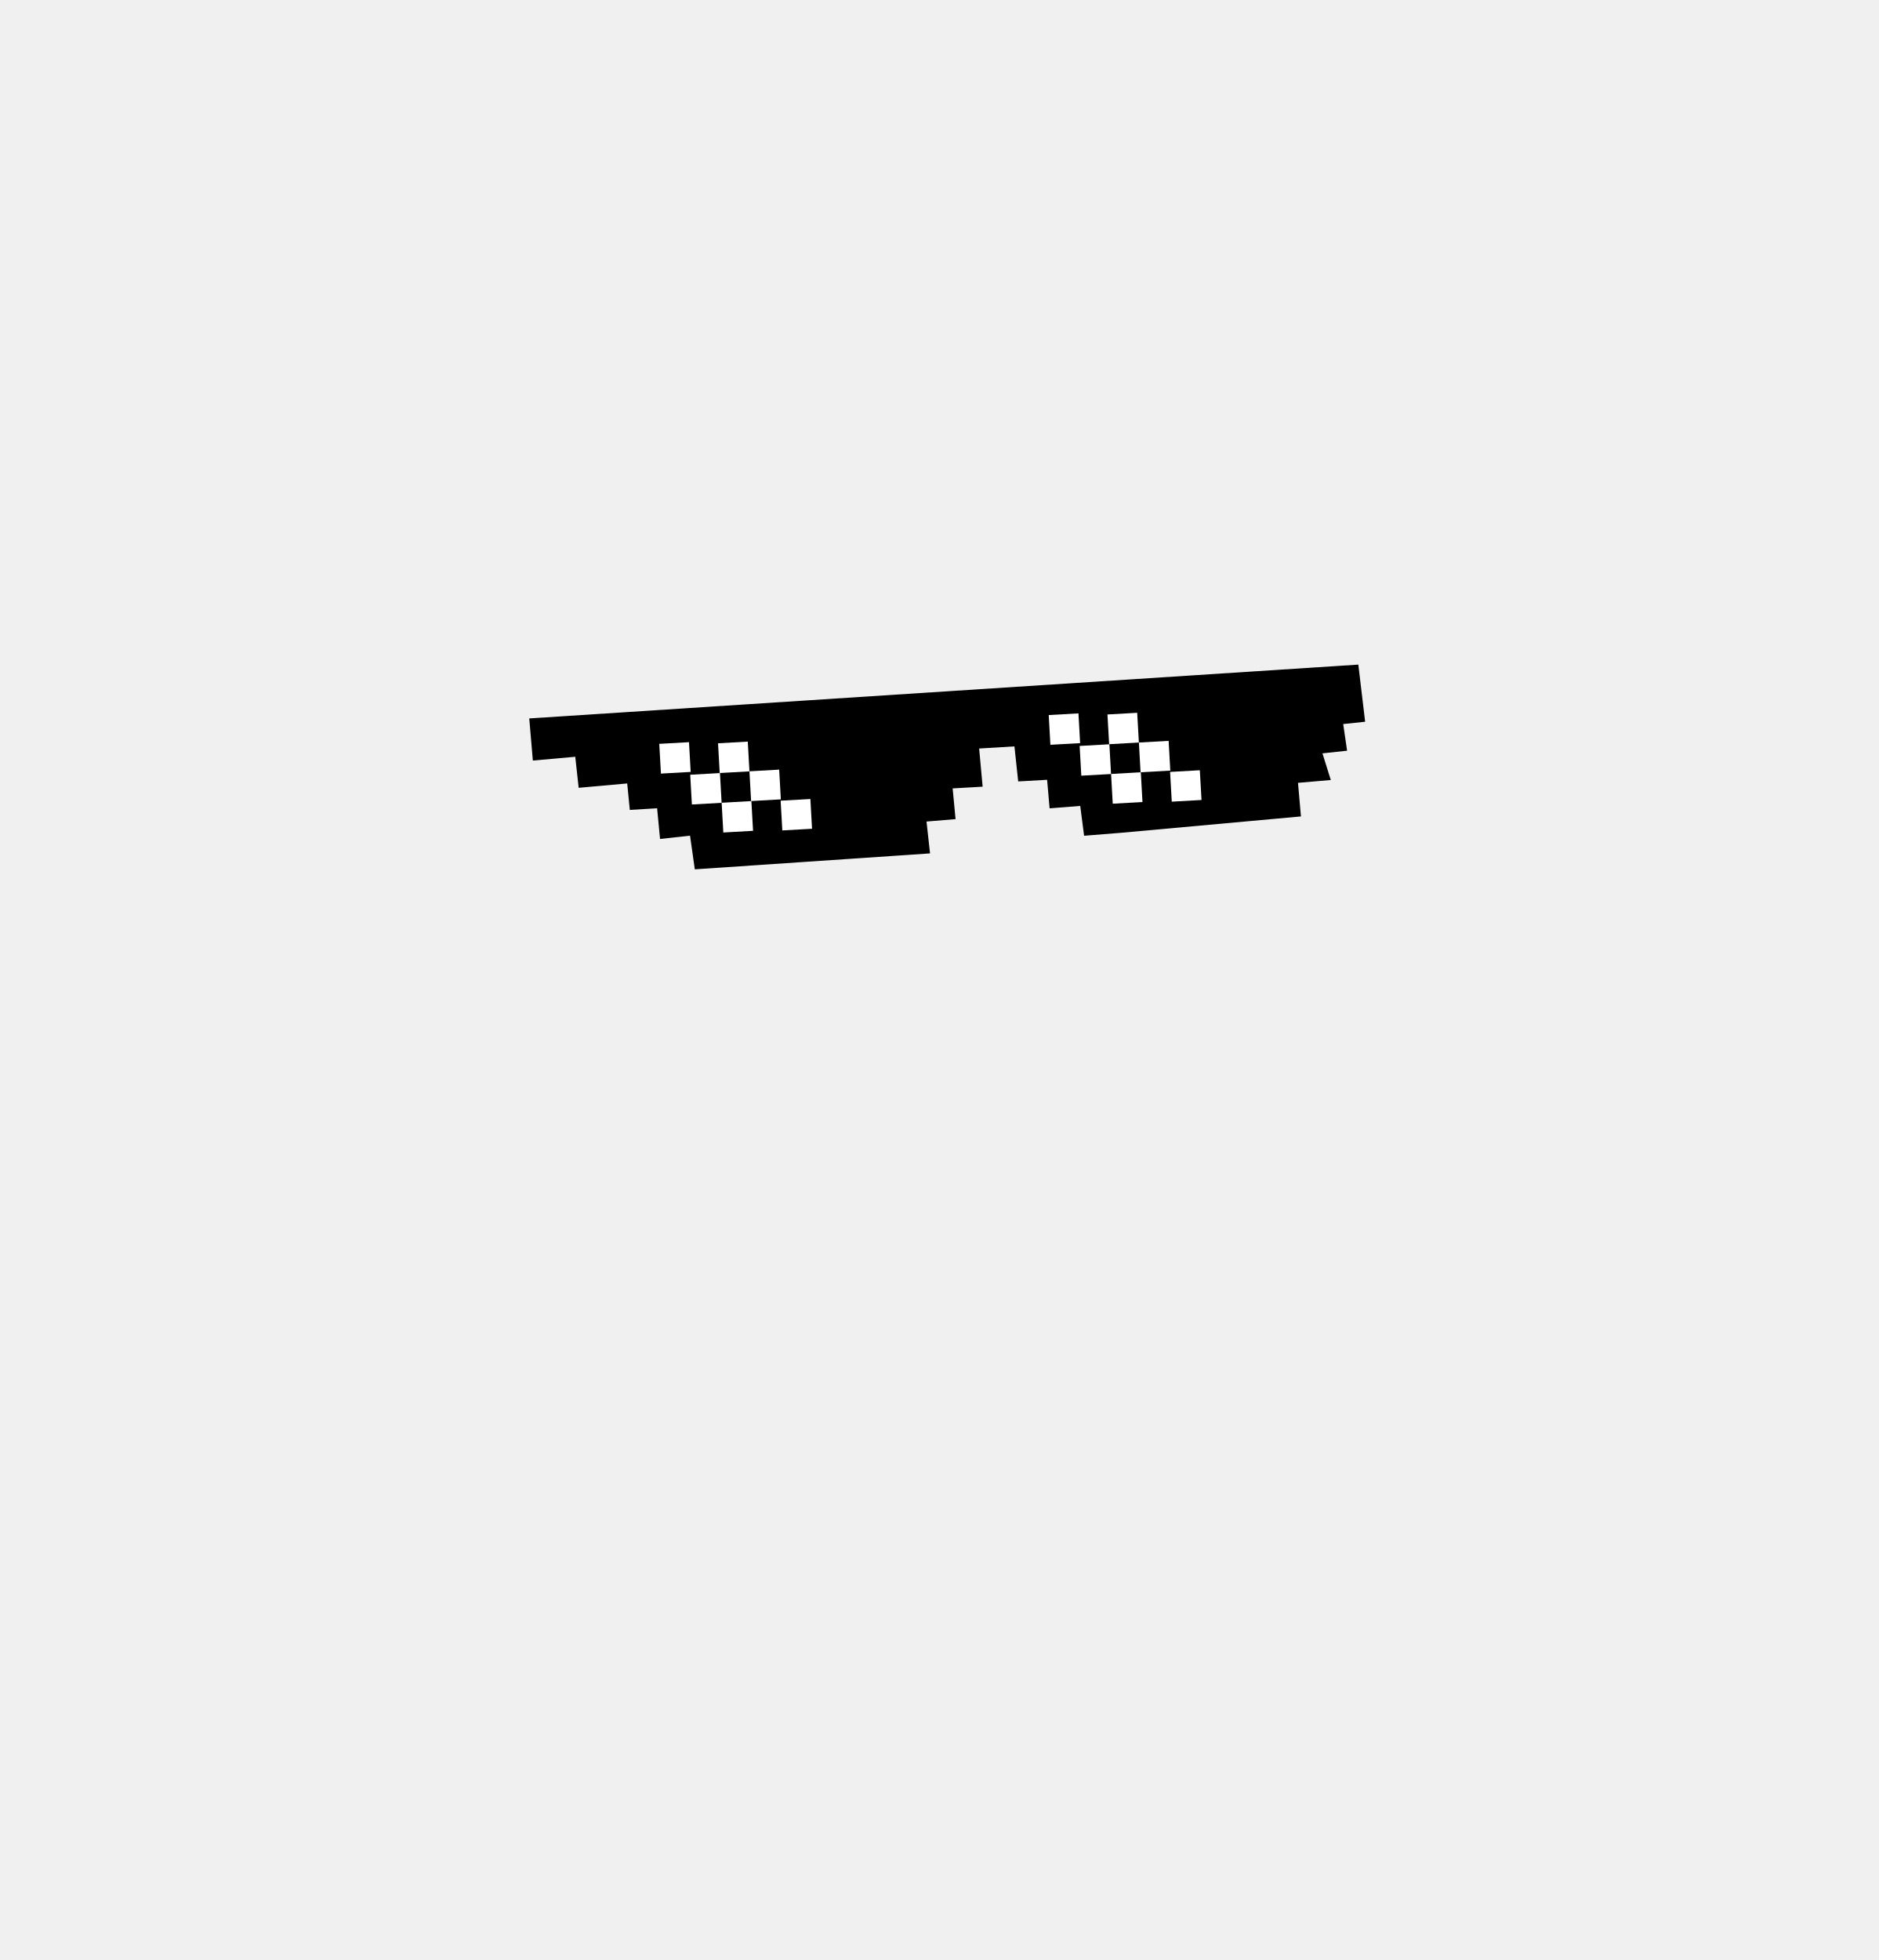
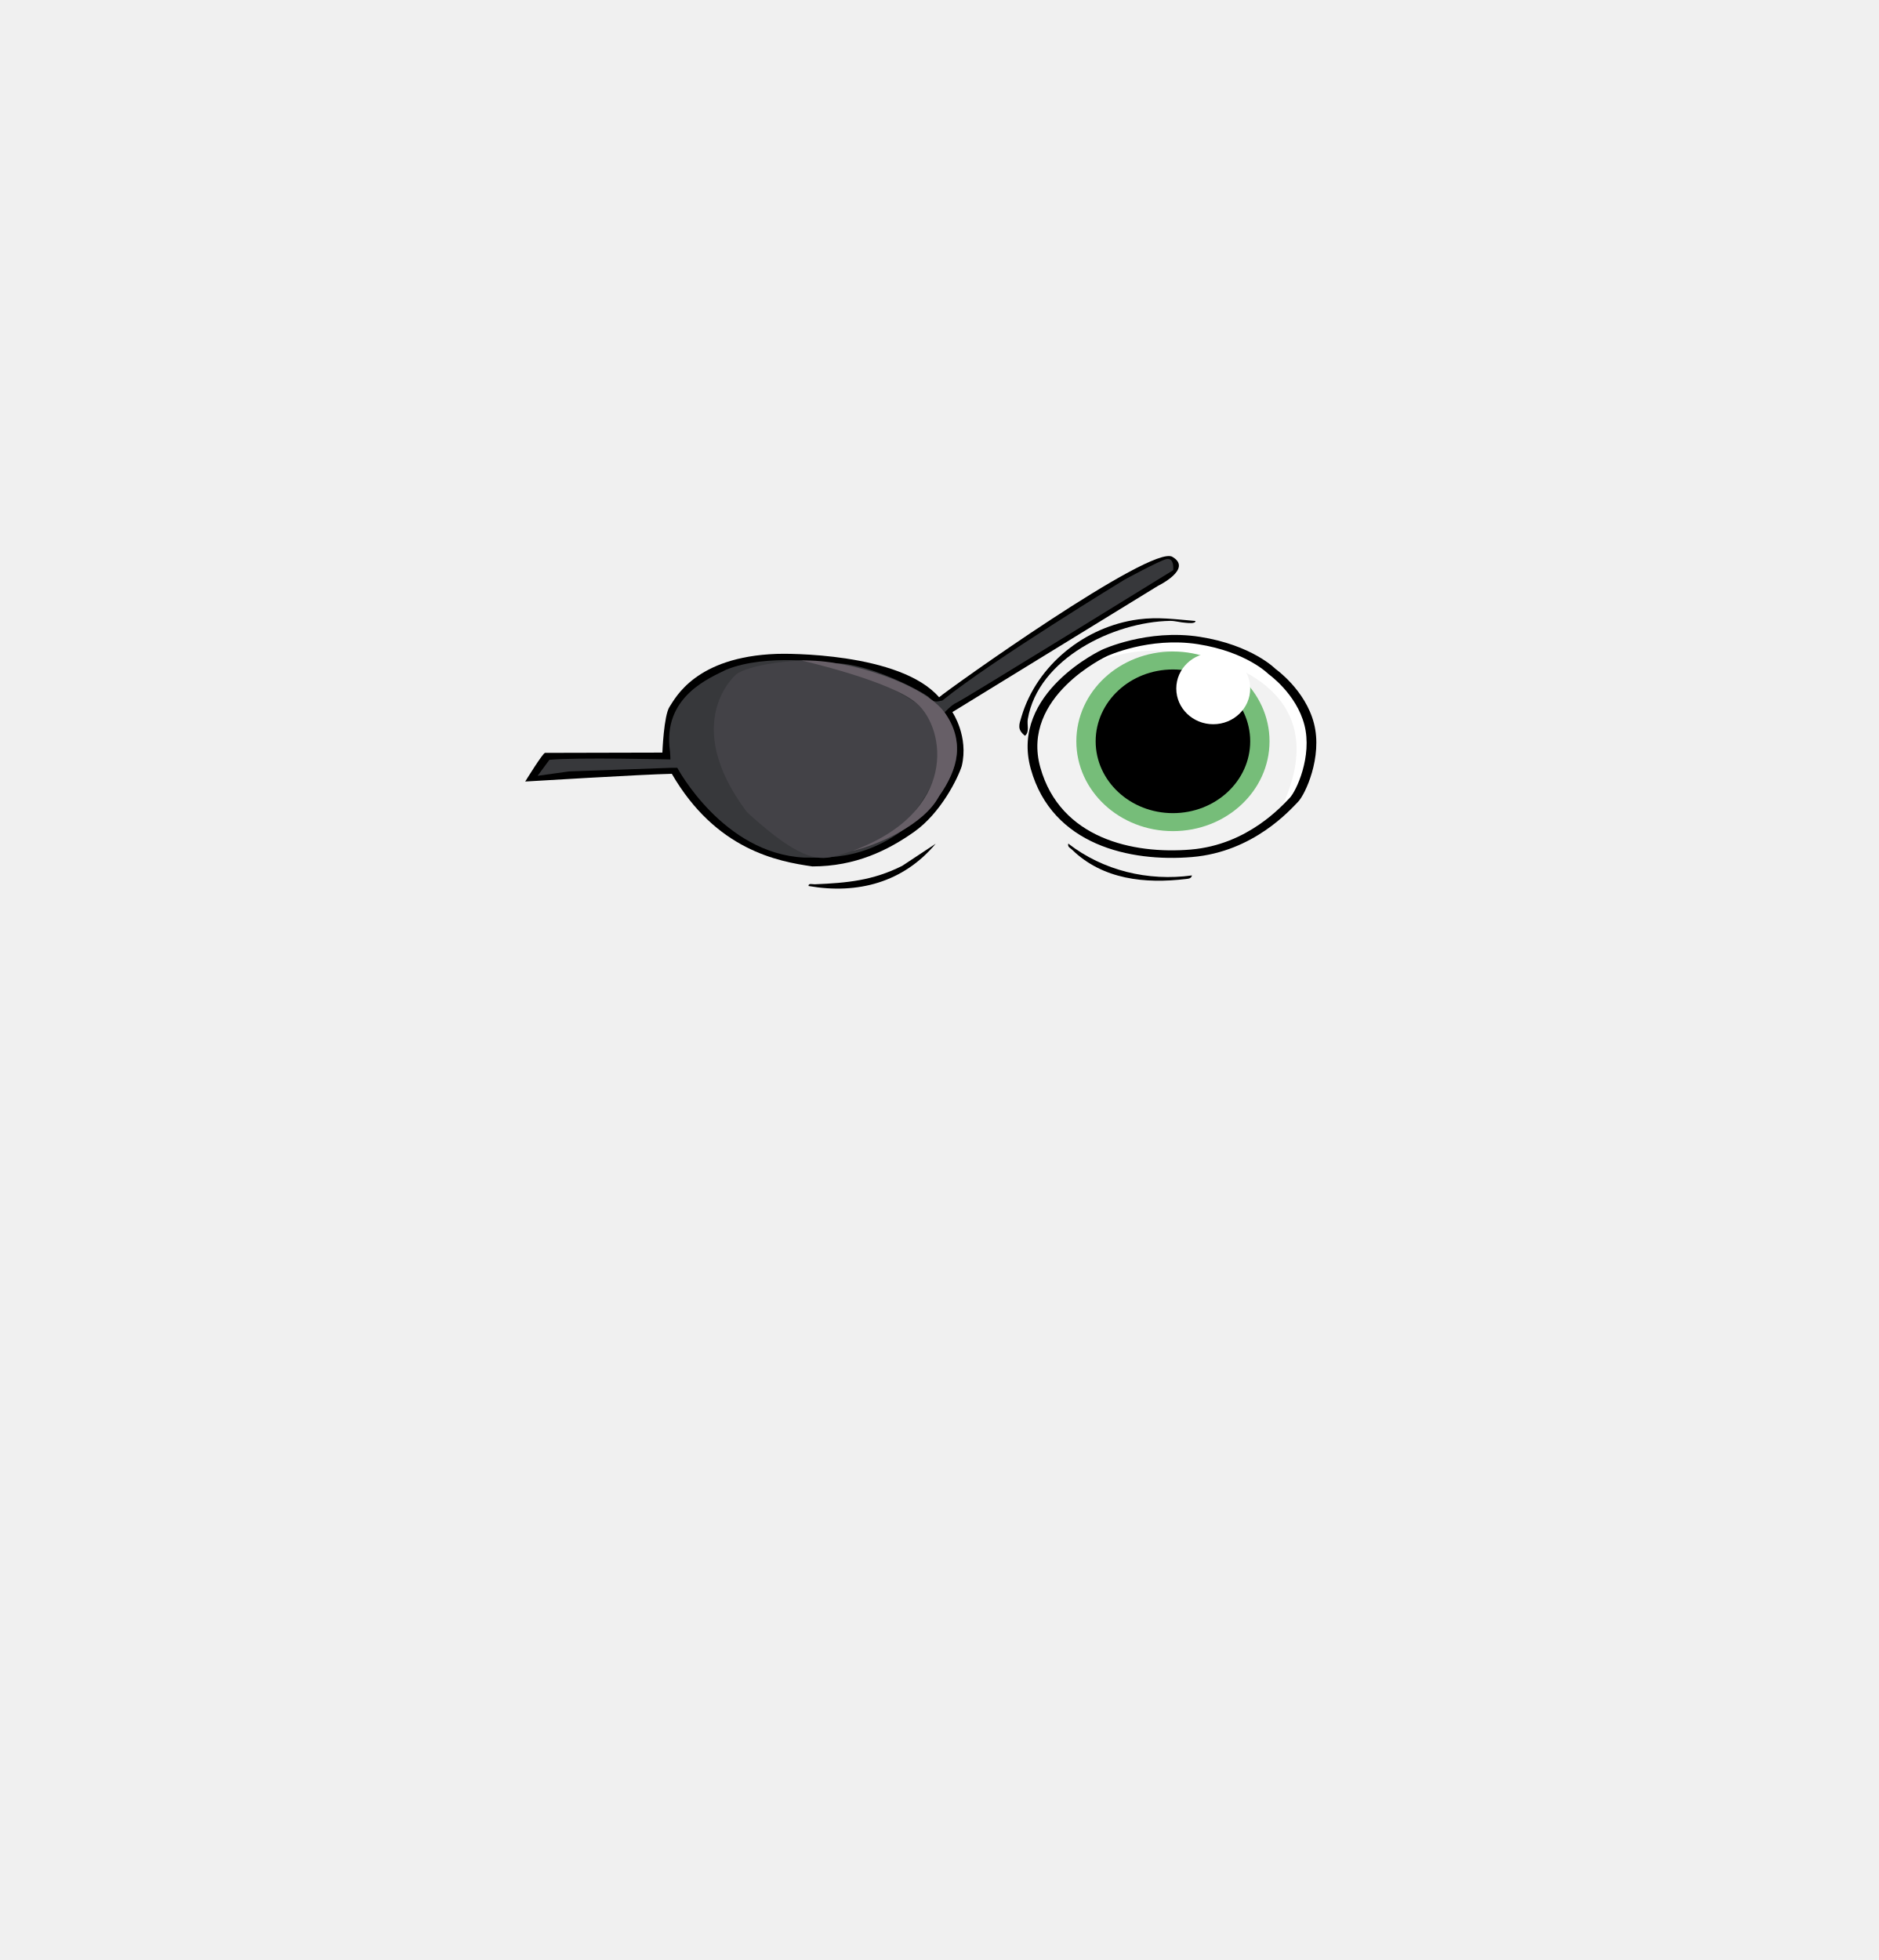
<svg xmlns="http://www.w3.org/2000/svg" id="Lager_2" viewBox="0 0 617.49 644.18">
  <defs>
-     <style>.cls-1{fill:none;}.cls-2{fill:#fff;}</style>
+     <style>.cls-1{fill:none;}.cls-2{fill:#37383b;}.cls-3{fill:#fff;}.cls-4{fill:#f2f2f2;}.cls-5{fill:#675f67;}.cls-6{fill:#434247;}.cls-7{fill:#76bd79;}</style>
  </defs>
-   <g id="savage">
-     <polygon points="173.97 236.12 175.15 249.97 189.09 248.72 190.21 258.92 206.17 257.49 207.02 266.19 216 265.65 216.96 275.74 226.82 274.65 228.39 285.72 305.71 280.48 304.55 270.01 314.1 269.22 313.14 259.12 323 258.55 321.85 246.01 333.45 245.31 334.69 256.83 344.19 256.29 345.01 265.67 355.08 264.88 356.35 274.68 368.72 273.69 427.63 268.33 426.66 257.29 437.44 256.36 434.7 247.6 442.8 246.73 441.52 237.97 448.73 237.21 446.49 218.43 173.97 236.12" />
-     <rect class="cls-2" x="216.96" y="244.21" width="9.79" height="9.79" transform="translate(-13.63 12.84) rotate(-3.22)" />
-     <rect class="cls-2" x="236.28" y="244.02" width="9.79" height="9.79" transform="translate(-13.59 13.93) rotate(-3.22)" />
-     <rect class="cls-2" x="227.13" y="254.36" width="9.79" height="9.79" transform="translate(-14.18 13.43) rotate(-3.22)" />
-     <rect class="cls-2" x="246.6" y="253.23" width="9.79" height="9.79" transform="translate(-14.09 14.52) rotate(-3.22)" />
-     <rect class="cls-2" x="256.85" y="262.89" width="9.79" height="9.79" transform="translate(-14.61 15.11) rotate(-3.22)" />
-     <rect class="cls-2" x="237.46" y="263.57" width="9.79" height="9.79" transform="translate(-14.68 14.02) rotate(-3.22)" />
-     <rect class="cls-2" x="344.98" y="234.75" width="9.79" height="9.79" transform="translate(-12.9 20.01) rotate(-3.22)" />
-     <rect class="cls-2" x="364.29" y="234.56" width="9.79" height="9.79" transform="translate(-12.86 21.09) rotate(-3.22)" />
-     <rect class="cls-2" x="355.14" y="244.9" width="9.79" height="9.79" transform="translate(-13.45 20.6) rotate(-3.22)" />
-     <rect class="cls-2" x="374.62" y="243.78" width="9.79" height="9.79" transform="translate(-13.36 21.69) rotate(-3.22)" />
-     <rect class="cls-2" x="384.87" y="253.44" width="9.79" height="9.79" transform="translate(-13.88 22.28) rotate(-3.22)" />
-     <rect class="cls-2" x="365.47" y="254.11" width="9.79" height="9.79" transform="translate(-13.95 21.19) rotate(-3.22)" />
+   <g id="eyepatch">
+     <path d="M217.73,247.34s.46-12.2,2.36-15.05,8.55-16.43,35.17-17.38c2.72-.14,40.6-.54,53.43,14.26,2.38-2.17,69.97-50.5,76.71-46.14,6.73,3.96-4.75,9.51-4.75,9.51l-67.6,41.5s5.44,7.97,3.08,17.75c-1.27,3.99-6.88,15.4-15.58,21.56-8.7,6.16-19.39,11.41-33.52,11.41-11.41-1.63-31.7-5.44-46.2-30.44-9.42.18-48.19,2.54-48.19,2.54,0,0,5.8-9.42,6.52-9.42s38.57-.09,38.57-.09Z" />
+     <path class="cls-2" d="M180.59,249.73l-3.88,5.25,10.33-1.44,33.56-1.19h2.03s15.03,28.21,41.75,29.51c9.6,0,25.84,1.3,44.31-20.24,3.94-6.23,8.41-13.2,4.2-22.83-1.04-2.59-2.4-4.63-2.4-4.63,0,0,2.36-2.62,4.09-3.3s71.06-43.46,71.06-43.46c0,0,.49-4.16-2.2-3.67-2.45.61-13.71,6.73-13.71,6.73,0,0-43.83,26.69-59.99,39.79-1.35.12-2.57,1.1-4.53-1.22-2.69-2.08-19.59-11.02-30.73-11.02-2.45-.12-22.33-3.34-35.75,2.08-5.02,2.57-21.18,8.69-18.49,26.94.12,1.22.12,2.57.12,2.57,0,0-31.18-.73-39.77.12Z" />
+     <path class="cls-6" d="M241.89,221.73s-18.52,15.75,3.64,45.19c11.77,10.73,19.86,15.87,26.49,14.96,3.68-.44,21.47-5.79,27.35-13.4,4.85-6.75,18.2-23.72,2.08-37.22-9.18-5.71-21.15-12.89-38.08-14.19-17.8,1.05-21.48,4.67-21.48,4.67Z" />
+     <path class="cls-5" d="M263.37,217.07s29.63,6.69,38.08,14.19c9.39,8.34,13.7,35.65-21.36,48.43,8.49-1.94,23.68-8.62,28.61-18.05,6.27-8.8,8.47-18.26,1.81-27.46-6.66-9.21-31.4-17.59-47.14-17.1Z" />
+     <path class="cls-3" d="M430.61,245.07c0,16.68-18.98,36.26-44.98,36.26s-46.4-18.95-46.4-35.63,20.4-35.63,46.4-35.63,44.98,18.32,44.98,35Z" />
+     <path class="cls-4" d="M388.28,214.36c18.4,2.58,49.78,14.58,33.26,50.44-8.93,11.31-55.72,33.64-82.7-12.04-.9-11.47,5.49-26.42,8.72-28.5,9.15-5.87,22.32-12.49,40.72-9.9Z" />
+     <path d="M392.96,204.09c0,1.01-2.54.64-3.22.6-1.81-.1-3.42-.66-5.17-.63-18.5.33-43.35,12.39-46.73,32.3-.32,1.88.67,4.18-.92,5.46-2.63-2.09-1.96-3.58-1.13-6.35,5.1-17,20.91-29.56,38.37-31.9,6.54-.88,12.29-.01,18.8.52Z" />
+     <path d="M307.59,277.27c-10.64,12.73-25.65,16.74-41.81,13.93-.14-1.01,1.32-.55,2.02-.57,10.6-.43,19.13-1.22,28.78-6.07l11.01-7.28Z" />
+     <path d="M391.8,287.72c-.22,1.06-1.14,1.07-2.01,1.18-13.43,1.6-27.27.2-37.43-9.66-.62-.6-1.48-.83-1.21-1.98,11.46,8.9,26.28,12.44,40.65,10.46Z" />
+     <path d="M431.91,237.76c-2.85-11.04-12.63-17.9-12.63-17.9,0,0-7.67-7.86-24.9-10.56-17.23-2.7-32.07,4.21-32.07,4.21,0,0-30.52,14.15-23.47,39.26,7.02,25,32.61,30.61,52.96,28.91,20.35-1.69,32.46-15.71,34.85-18.12s8.11-14.75,5.26-25.79ZM423.86,262.32c-2.23,2.25-13.53,15.32-32.5,16.9s-42.84-3.65-49.39-26.96c-6.58-23.41,21.89-36.61,21.89-36.61,0,0,13.84-6.45,29.91-3.93,16.07,2.52,23.22,9.85,23.22,9.85,0,0,9.12,6.4,11.78,16.7,2.66,10.29-2.67,21.8-4.9,24.05Z" />
+     <ellipse class="cls-7" cx="385.55" cy="243.64" rx="31.75" ry="29.52" />
+     <ellipse cx="385.55" cy="243.64" rx="25.4" ry="23.61" />
+     <ellipse class="cls-3" cx="398.8" cy="226.3" rx="12.15" ry="11.73" />
+     <rect class="cls-1" width="617.49" height="644.18" />
    <rect class="cls-1" width="617.49" height="644.18" />
  </g>
</svg>
